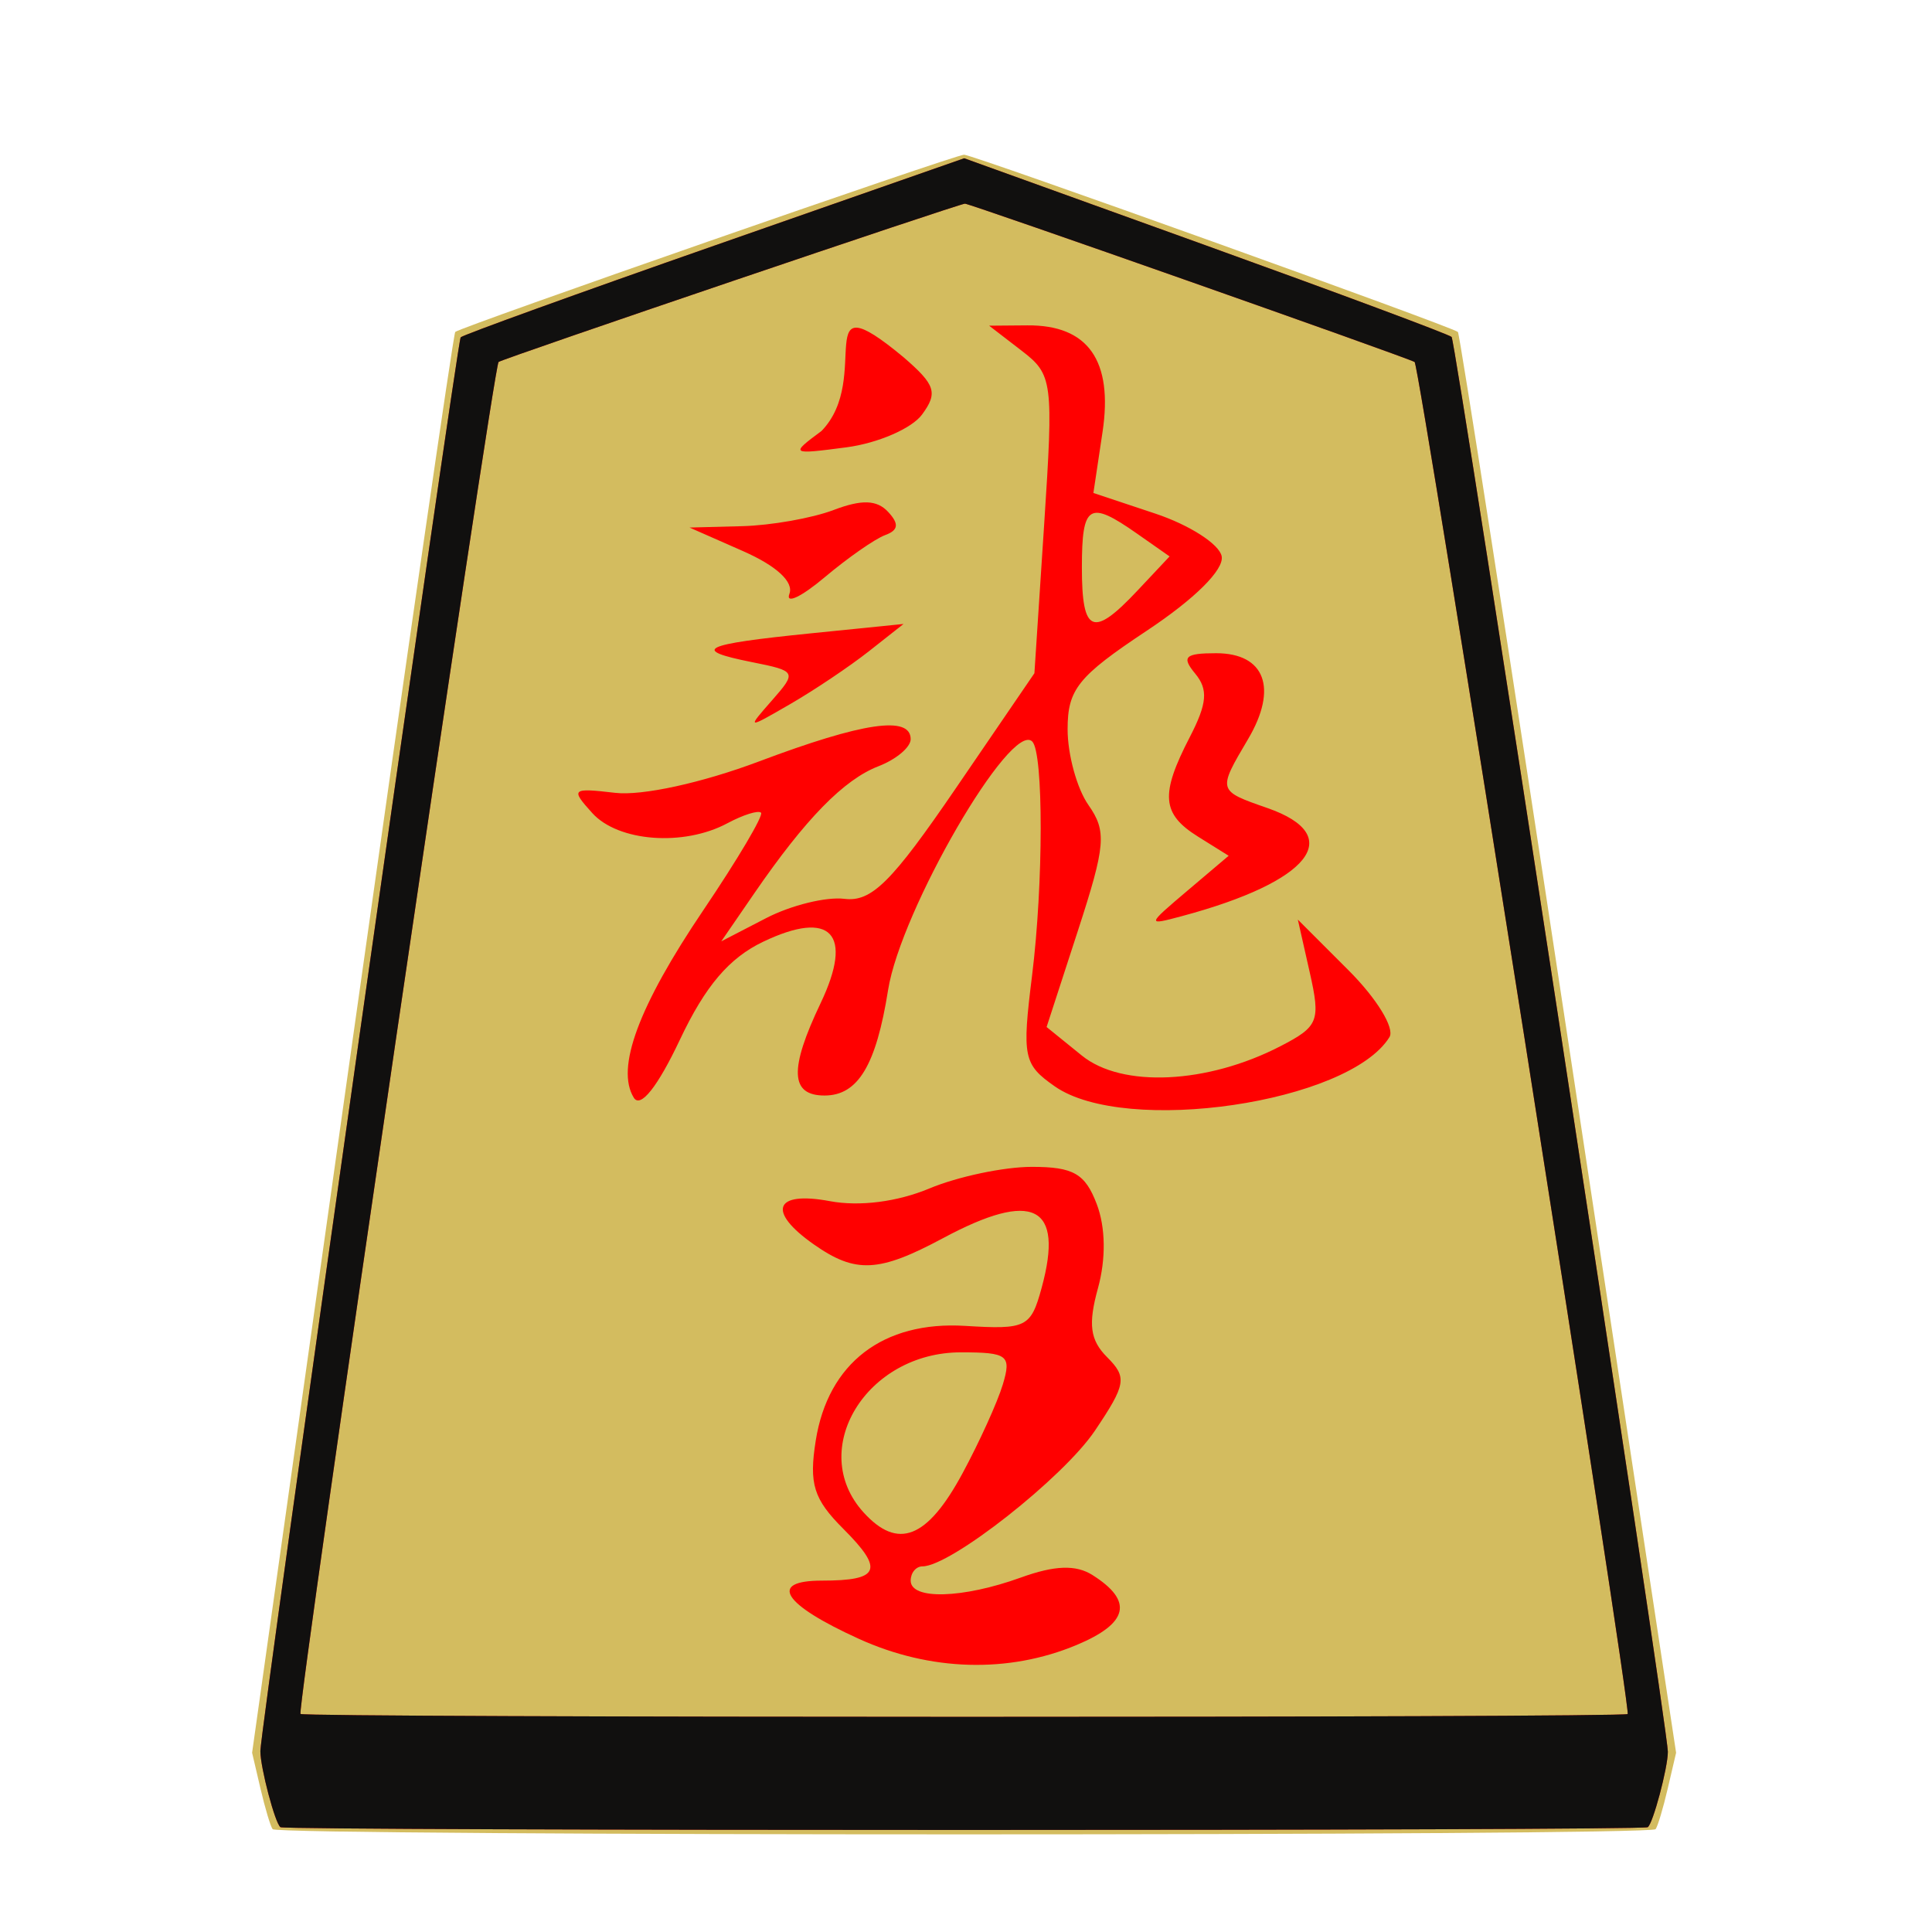
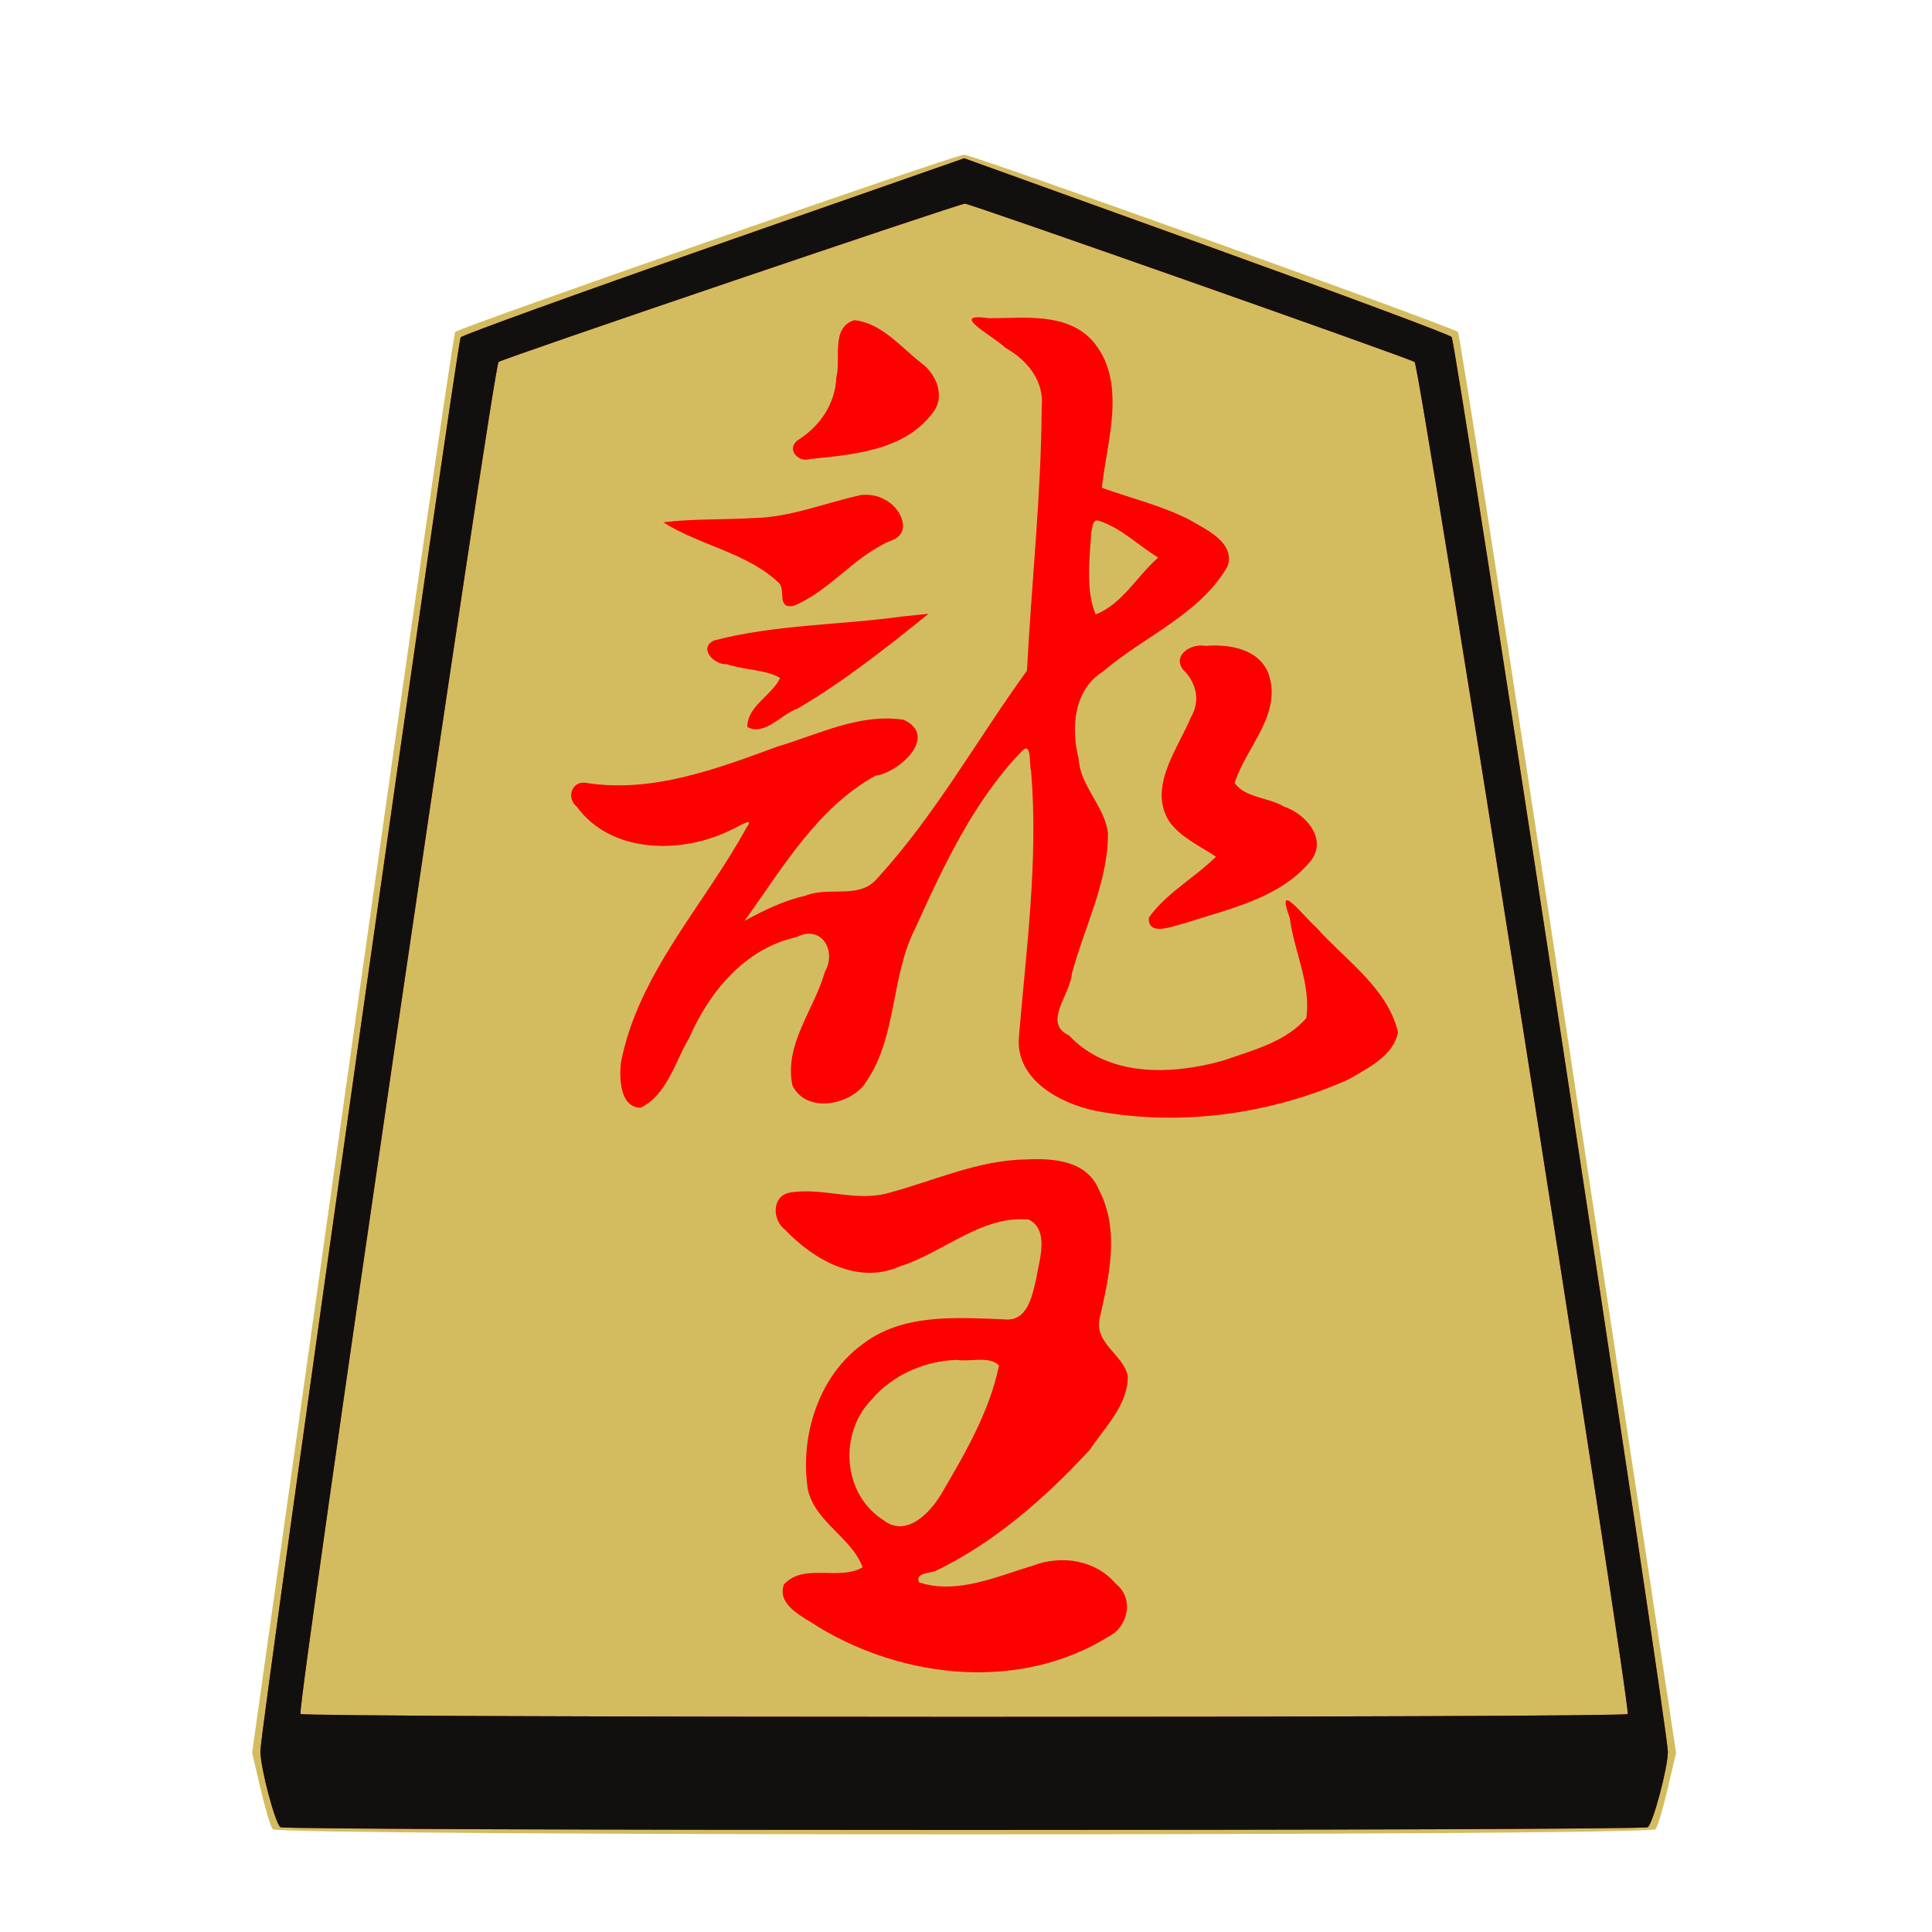
<svg xmlns="http://www.w3.org/2000/svg" id="svg3210" version="1.1" width="512" height="512">
  <defs id="defs3214" />
  <g id="g3220">
    <g id="g3261">
      <path id="path3226" d="M 72.25,484.75 C 71.702,484.062 70.254,479.225 69.032,474 L 66.81,464.5 93.295,276.659 C 107.863,173.347 120.168,88.435 120.641,87.967 121.928,86.692 253.12,41 255.494,41 c 2.32,0 129.538,45.664 130.868,46.974 0.474,0.467 13.678,85.376 29.342,188.687 L 444.185,464.5 441.965,474 c -1.221,5.225 -2.667,10.062 -3.215,10.75 -1.462,1.836 -365.039,1.836 -366.501,0 z" style="fill:#d3bc5f" />
      <g transform="translate(629.1525,2.169491)" id="g3246">
-         <path style="fill:#ff0000" d="m -401.526,432.148 c -20.171,-9.16 -24.167,-15.435 -9.827,-15.435 15.392,0 16.568,-2.847 5.674,-13.741 -7.867,-7.867 -9.121,-11.892 -7.289,-23.403 3.266,-20.52 17.853,-31.704 39.606,-30.366 16.228,0.998 17.395,0.414 20.271,-10.144 5.947,-21.829 -2.236,-25.923 -26.173,-13.093 -16.986,9.104 -23.141,9.406 -34.176,1.676 -12.543,-8.786 -10.529,-14.26 4.229,-11.491 7.824,1.468 17.852,0.189 26.346,-3.36 7.543,-3.152 19.766,-5.73 27.163,-5.73 11.017,0 14.127,1.784 17.2,9.866 2.344,6.165 2.464,14.527 0.321,22.291 -2.648,9.592 -2.091,13.764 2.446,18.301 5.314,5.314 5.003,7.175 -3.25,19.453 -8.361,12.438 -38.251,35.961 -45.695,35.961 -1.723,0 -3.133,1.702 -3.133,3.781 0,5.145 13.776,4.758 29.203,-0.82 8.958,-3.239 14.567,-3.439 18.949,-0.675 10.934,6.897 9.595,12.794 -4.215,18.564 -18.045,7.54 -38.74,6.953 -57.65,-1.634 z m 27.431,-43.836 c 4.482,-8.295 9.298,-18.911 10.703,-23.59 2.32,-7.724 1.298,-8.508 -11.105,-8.508 -25.067,0 -40.815,25.83 -25.838,42.38 9.114,10.071 16.89,7.024 26.24,-10.282 z m -87.093,-99.578 c -4.84,-7.832 1.255,-24.27 18.429,-49.698 9.116,-13.498 15.996,-25.121 15.287,-25.829 -0.708,-0.708 -4.724,0.552 -8.925,2.8 -11.592,6.204 -28.918,4.896 -35.794,-2.702 -5.805,-6.415 -5.47,-6.711 6.071,-5.364 7.126,0.832 23.022,-2.641 38.148,-8.335 27.535,-10.364 40.156,-12.214 40.156,-5.886 0,2.131 -3.828,5.354 -8.508,7.161 -9.226,3.564 -19.353,13.929 -32.983,33.757 l -8.698,12.653 11.929,-6.169 c 6.561,-3.393 15.877,-5.684 20.702,-5.091 7.196,0.884 12.512,-4.395 29.562,-29.355 l 20.789,-30.432 2.585,-39.445 c 2.493,-38.042 2.28,-39.68 -5.999,-46.051 l -8.584,-6.607 10.128,-0.084 c 16.099,-0.134 22.765,9.326 19.923,28.274 l -2.421,16.142 16.434,5.476 c 9.039,3.012 16.941,8.093 17.562,11.291 0.687,3.538 -7.084,11.265 -19.851,19.74 -18.234,12.103 -20.979,15.52 -20.979,26.116 0,6.705 2.478,15.728 5.506,20.051 4.901,6.997 4.595,10.663 -2.784,33.357 l -8.29,25.497 9.357,7.576 c 10.622,8.601 33.232,7.528 52.617,-2.496 10.112,-5.229 10.674,-6.649 7.754,-19.594 l -3.148,-13.956 13.452,13.452 c 7.461,7.461 12.284,15.341 10.83,17.694 -10.786,17.452 -69.985,26.154 -88.709,13.04 -8.291,-5.808 -8.689,-7.747 -6.01,-29.304 3.03,-24.379 3.061,-59.068 0.056,-62.073 -5.639,-5.639 -34.853,44.71 -38.205,65.843 -3.167,19.969 -7.985,27.972 -16.838,27.972 -9.111,0 -9.406,-6.942 -1.039,-24.487 8.784,-18.421 2.775,-24.855 -15.205,-16.281 -9.048,4.315 -15.364,11.741 -22.086,25.968 -5.92,12.529 -10.457,18.238 -12.224,15.38 z m 133.489,-134.402 8.497,-9.045 -8.68,-6.079 c -12.684,-8.884 -14.559,-7.719 -14.559,9.045 0,17.459 2.919,18.663 14.741,6.079 z m 13.214,79.554 10.94,-9.27 -8.105,-5.061 c -9.652,-6.028 -10.078,-11.145 -2.195,-26.388 4.608,-8.91 4.922,-12.617 1.428,-16.827 -3.692,-4.449 -2.714,-5.4 5.553,-5.4 12.961,0 16.422,9.29 8.473,22.746 -8.117,13.741 -8.139,13.663 5.105,18.279 21.061,7.342 11.414,19.529 -22.687,28.66 -9.333,2.499 -9.314,2.414 1.488,-6.739 z m -110.061,-50.474 c 6.596,-7.517 6.474,-7.749 -5.33,-10.109 -16.31,-3.262 -13.374,-4.698 15.594,-7.629 l 24.577,-2.486 -9.203,7.252 c -5.062,3.989 -14.42,10.27 -20.796,13.959 -11.578,6.698 -11.585,6.697 -4.842,-0.987 z m 4.591,-28.194 c 1.201,-3.174 -3.397,-7.418 -12.273,-11.329 l -14.193,-6.254 13.933,-0.363 c 7.663,-0.2 18.575,-2.128 24.248,-4.285 7.449,-2.832 11.457,-2.701 14.425,0.473 2.979,3.184 2.771,4.884 -0.755,6.174 -2.676,0.979 -9.915,6.028 -16.085,11.22 -6.17,5.192 -10.355,7.156 -9.299,4.365 z m 8.509,-43.171 c 13.776,-14.196 -3.586,-40.55 21.719,-19.567 8.504,7.343 9.178,9.425 4.925,15.211 -2.71,3.687 -11.727,7.595 -20.039,8.685 -14.844,1.946 -14.961,1.869 -6.605,-4.329 z" id="path3244" />
+         <path style="fill:#ff0000" d="m -367.062,82.156 c -11.081,-1.566 0.936,4.584 4.368,7.852 5.765,3.258 10.346,8.778 9.6,15.773 -0.139,23.301 -2.688,46.521 -3.906,69.781 -13.193,18.197 -24.314,38.29 -39.469,54.812 -4.762,6.023 -12.793,2.229 -19.094,4.781 -5.776,1.309 -11.109,3.876 -16.281,6.719 10.036,-13.933 19.219,-29.908 34.688,-38.469 6.283,-0.809 16.841,-10.533 7.5,-14.812 -11.504,-1.838 -22.729,3.887 -33.538,7.115 -16.181,5.947 -33.242,12.379 -50.774,9.573 -3.759,-0.52 -5.121,4.113 -2.344,6.312 9.139,12.602 28.03,12.601 40.844,6.188 1.279,-0.393 6.69,-4.027 4.125,-0.594 -11.261,20.656 -28.784,38.733 -33.283,62.398 -0.409,4.056 -0.257,11.664 5.221,11.821 6.998,-3.363 9.153,-12.191 12.875,-18.5 5.39,-12.257 14.815,-23.74 28.406,-26.719 6.723,-3.43 10.781,3.626 7.562,9.219 -2.78,9.915 -10.859,19.216 -8.594,30.062 3.592,7.604 15.774,5.292 19.625,-1.062 8.174,-12.078 6.39,-27.797 12.969,-40.656 7.536,-16.577 15.415,-33.518 28.125,-46.781 2.853,-3.03 1.942,3.675 2.531,5.125 1.969,23.56 -1.267,47.076 -3.219,70.5 -1.011,11.372 10.957,17.718 20.469,19.656 22.311,4.152 46.122,0.901 66.781,-8.312 5.053,-2.942 11.987,-6.25 13.219,-12.531 -2.749,-11.738 -13.94,-19.112 -21.598,-27.732 -3.713,-3.279 -10.966,-12.998 -7.1,-2.575 1.135,8.833 5.692,17.576 4.386,26.525 -5.497,6.427 -14.57,8.649 -22.281,11.344 -13.454,3.725 -30.249,4.368 -40.599,-6.747 -7.067,-3.243 0.287,-10.759 0.73,-16.227 3.262,-12.401 9.714,-24.513 9.588,-37.495 -0.96,-7.123 -7.35,-12.306 -7.781,-19.656 -2.05,-8.114 -1.292,-18.206 6.438,-23.031 10.883,-9.369 25.708,-15.116 33.062,-27.938 2.087,-6.375 -5.964,-9.824 -10.312,-12.406 -7.302,-3.69 -15.34,-5.606 -23.031,-8.375 1.365,-12.587 6.905,-28.359 -2.625,-39.125 -7.003,-7.438 -18.114,-5.776 -27.281,-5.812 z m -35.719,0.531 c -6.264,1.911 -3.455,10.31 -4.733,15.15 -0.303,7.116 -4.401,13.031 -10.329,16.725 -2.961,2.379 0.264,5.939 3.344,4.906 11.176,-1.123 24.705,-2.18 32.125,-11.75 3.994,-4.335 1.587,-10.631 -2.685,-13.729 -5.291,-4.136 -10.623,-10.663 -17.721,-11.303 z m 1.938,46.312 c -9.465,2.009 -18.851,5.981 -28.781,6.125 -7.914,0.471 -15.868,0.144 -23.75,1.125 9.716,6.19 22.551,8.135 30.781,16.219 1.62,1.979 -0.699,6.612 3.625,5.969 9.86,-3.963 16.617,-13.778 26.594,-17.594 5.121,-2.395 1.499,-8.845 -2.281,-10.594 -1.85,-1.117 -4.045,-1.421 -6.188,-1.25 z m 62.562,6.75 c 6.046,1.769 10.688,6.591 16.062,9.844 -5.546,4.818 -9.65,12.479 -16.594,15.062 -2.677,-6.631 -1.534,-14.777 -1.156,-21.844 0.352,-0.938 0.234,-3.148 1.688,-3.062 z m -51.625,25.438 c -16.604,2.313 -33.785,2.122 -50,6.375 -4.311,1.971 -0.004,6.558 3.344,6.281 4.408,1.513 10.753,1.497 14.156,3.688 -2.258,4.643 -8.782,7.508 -8.688,12.969 4.63,2.484 9.065,-3.49 13.299,-4.883 12.348,-7.224 23.531,-16.14 34.701,-25.117 -2.271,0.229 -4.542,0.458 -6.812,0.688 z m 80.188,7.812 c -3.618,-0.749 -8.856,2.391 -5.906,6.312 3.495,3.374 4.69,8.228 2.062,12.625 -3.459,8.368 -11.556,18.658 -5.625,27.75 3.097,4.191 8.042,6.326 12.281,9.188 -5.671,5.602 -13.201,9.653 -17.781,16.125 -0.367,5.166 6.512,2.183 9.25,1.562 11.856,-3.836 25.771,-6.671 33.875,-16.875 4.137,-5.817 -1.794,-12.3 -7.312,-14.094 -3.997,-2.426 -10.351,-2.334 -13.094,-6.25 2.906,-9.314 12.641,-18.134 9.031,-28.844 -2.479,-6.737 -10.493,-8.022 -16.781,-7.5 z m -47.469,136.094 c -12.68,0.15 -24.307,5.615 -36.125,8.781 -8.77,2.662 -17.686,-1.466 -26.469,0 -4.886,0.851 -4.801,7.31 -1.281,9.875 7.501,7.968 19.343,14.652 30.344,9.688 11.5,-3.551 21.625,-13.596 34.219,-12.406 5.559,2.872 2.7,10.878 1.969,15.594 -1.041,4.464 -2.287,11.583 -8.5,10.844 -12.747,-0.474 -26.925,-1.623 -37.625,6.656 -11.661,8.528 -16.58,24.478 -14.406,38.438 1.941,8.708 11.691,12.787 14.5,20.625 -6.13,3.648 -15.65,-1.231 -20.844,4.531 -2.038,5.662 5.556,8.808 9.25,11.344 22.767,13.775 53.55,16.945 76.75,2.5 5.291,-2.601 6.831,-10.186 2,-13.969 -5.381,-6.373 -14.42,-7.752 -21.996,-4.864 -9.556,2.879 -20.168,7.732 -30.16,4.457 -1.219,-2.494 2.709,-2.467 4.281,-3 15.674,-7.561 29.182,-19.412 40.938,-32.156 3.999,-5.984 10.244,-11.984 10.062,-19.656 -1.334,-5.728 -9.04,-8.607 -7.406,-15.375 2.507,-10.961 5.302,-23.226 -0.188,-33.75 -3.157,-7.852 -11.994,-8.512 -19.312,-8.156 z m -18.375,53.125 c 3.355,0.586 8.746,-1.143 11.156,1.5 -2.515,12.226 -9.085,23.446 -15.362,34.148 -2.973,4.957 -9.24,11.503 -15.263,6.821 -10.899,-6.934 -11.88,-23.052 -3.094,-32 5.555,-6.553 14.137,-10.237 22.562,-10.469 z" id="path3244" />
      </g>
      <path id="path3224" d="M 74.333,484.227 C 72.934,483.337 69,468.455 69,464.054 69,458.464 121.131,90.547 122.087,89.396 122.598,88.78 152.831,77.851 189.271,65.11 l 66.255,-23.166 63.987,23.072 c 35.193,12.689 64.522,23.614 65.177,24.278 C 385.821,90.441 442,457.971 442,464.226 c 0,4.268 -3.963,19.13 -5.333,20.001 -1.526,0.97 -360.808,0.97 -362.334,0 z M 431.354,454.236 C 432.296,452.712 376.201,96.742 374.891,95.932 373.064,94.804 257.196,54.005 255.725,53.973 254.277,53.942 134.006,94.76 132.128,95.921 130.801,96.741 78.657,452.635 79.632,454.214 c 0.626,1.013 351.095,1.035 351.722,0.022 z" style="fill:#f21914" />
      <path id="path3222" d="M 74.333,484.227 C 72.934,483.337 69,468.455 69,464.054 69,458.464 121.131,90.547 122.087,89.396 122.598,88.78 152.831,77.851 189.271,65.11 l 66.255,-23.166 63.987,23.072 c 35.193,12.689 64.522,23.614 65.177,24.278 C 385.821,90.441 442,457.971 442,464.226 c 0,4.268 -3.963,19.13 -5.333,20.001 -1.526,0.97 -360.808,0.97 -362.334,0 z M 431.354,454.236 C 432.296,452.712 376.201,96.742 374.891,95.932 373.064,94.804 257.196,54.005 255.725,53.973 254.277,53.942 134.006,94.76 132.128,95.921 130.801,96.741 78.657,452.635 79.632,454.214 c 0.626,1.013 351.095,1.035 351.722,0.022 z" style="fill:#11100f" />
    </g>
  </g>
</svg>
